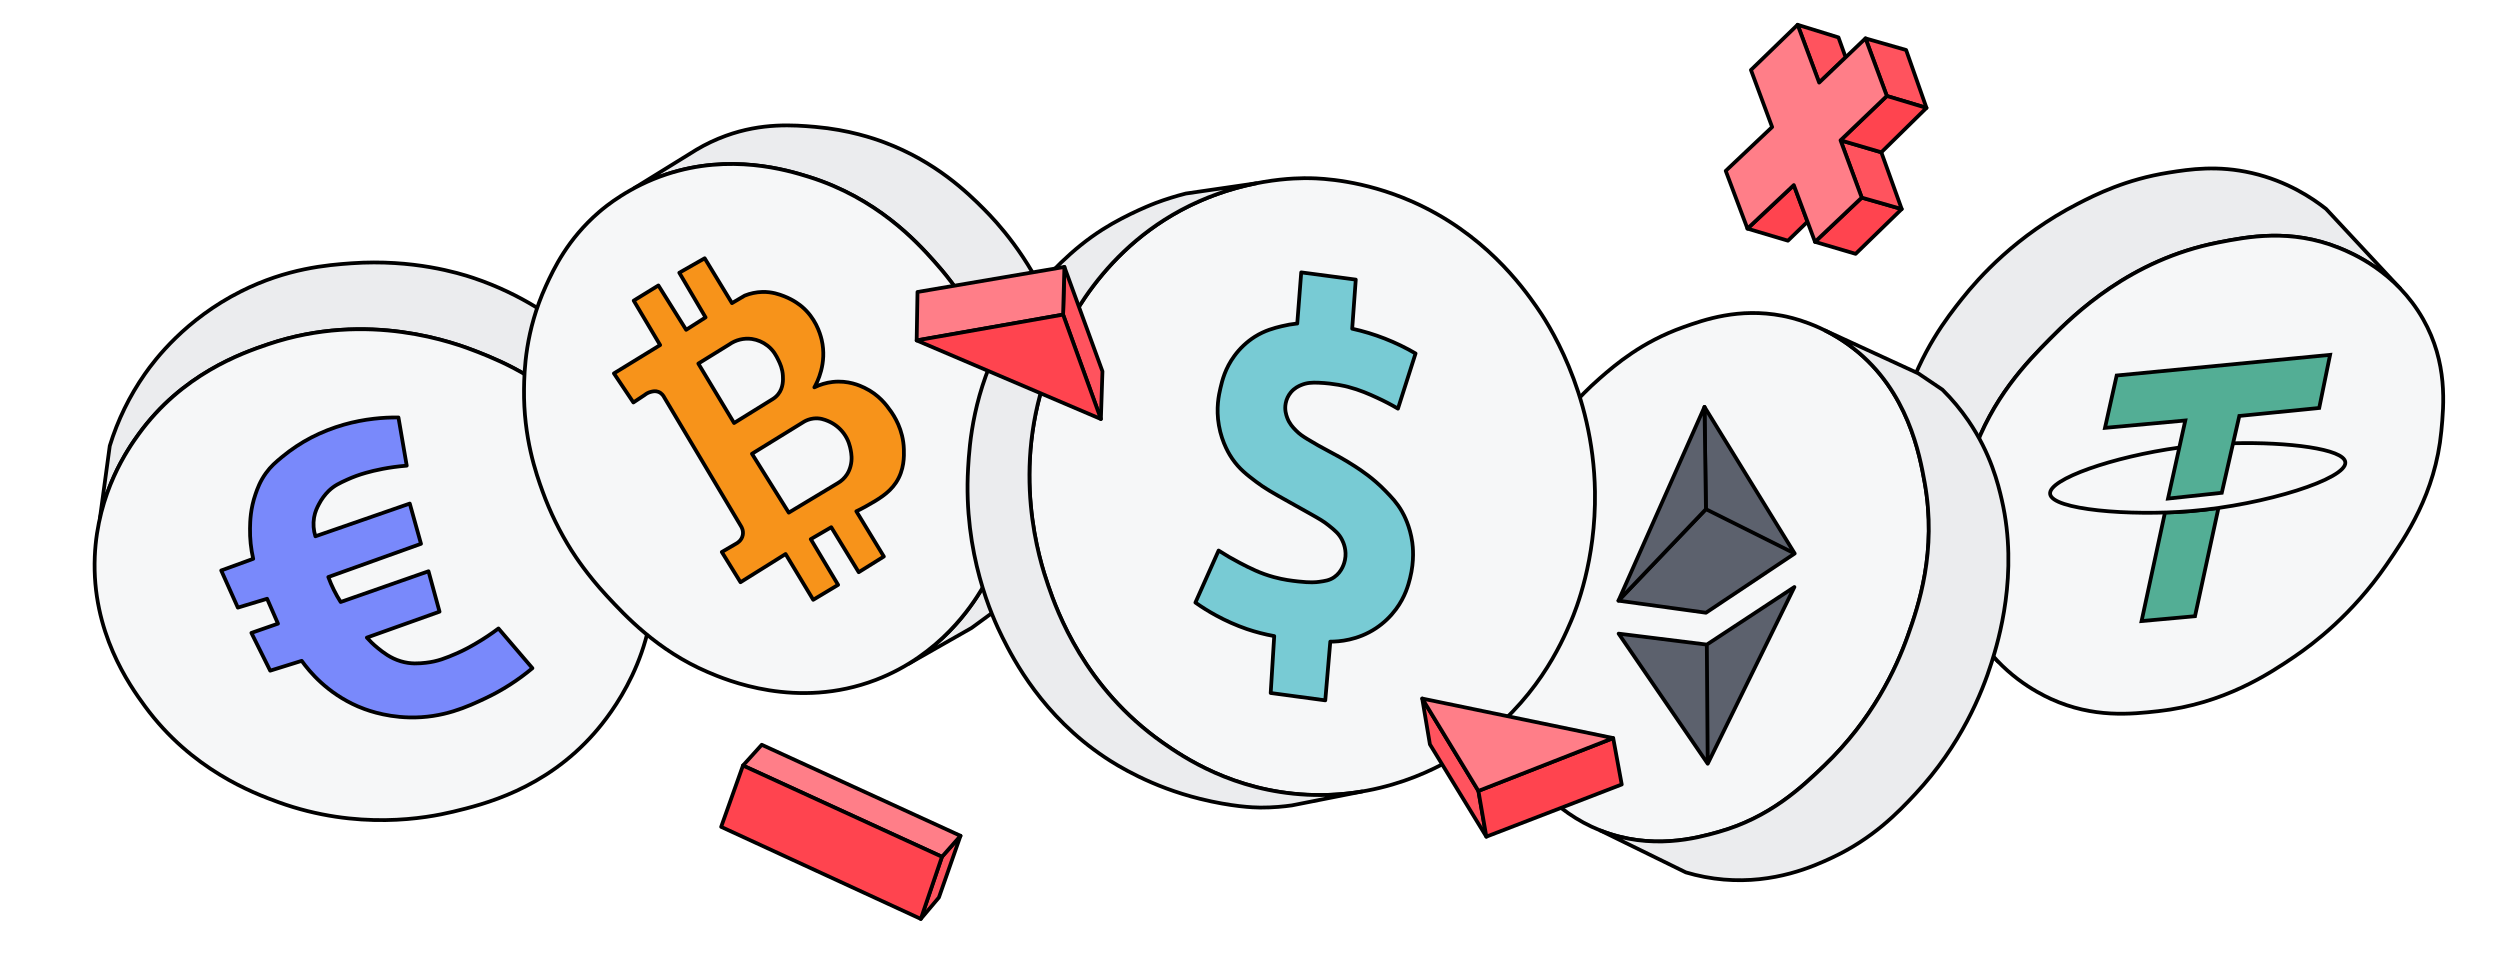
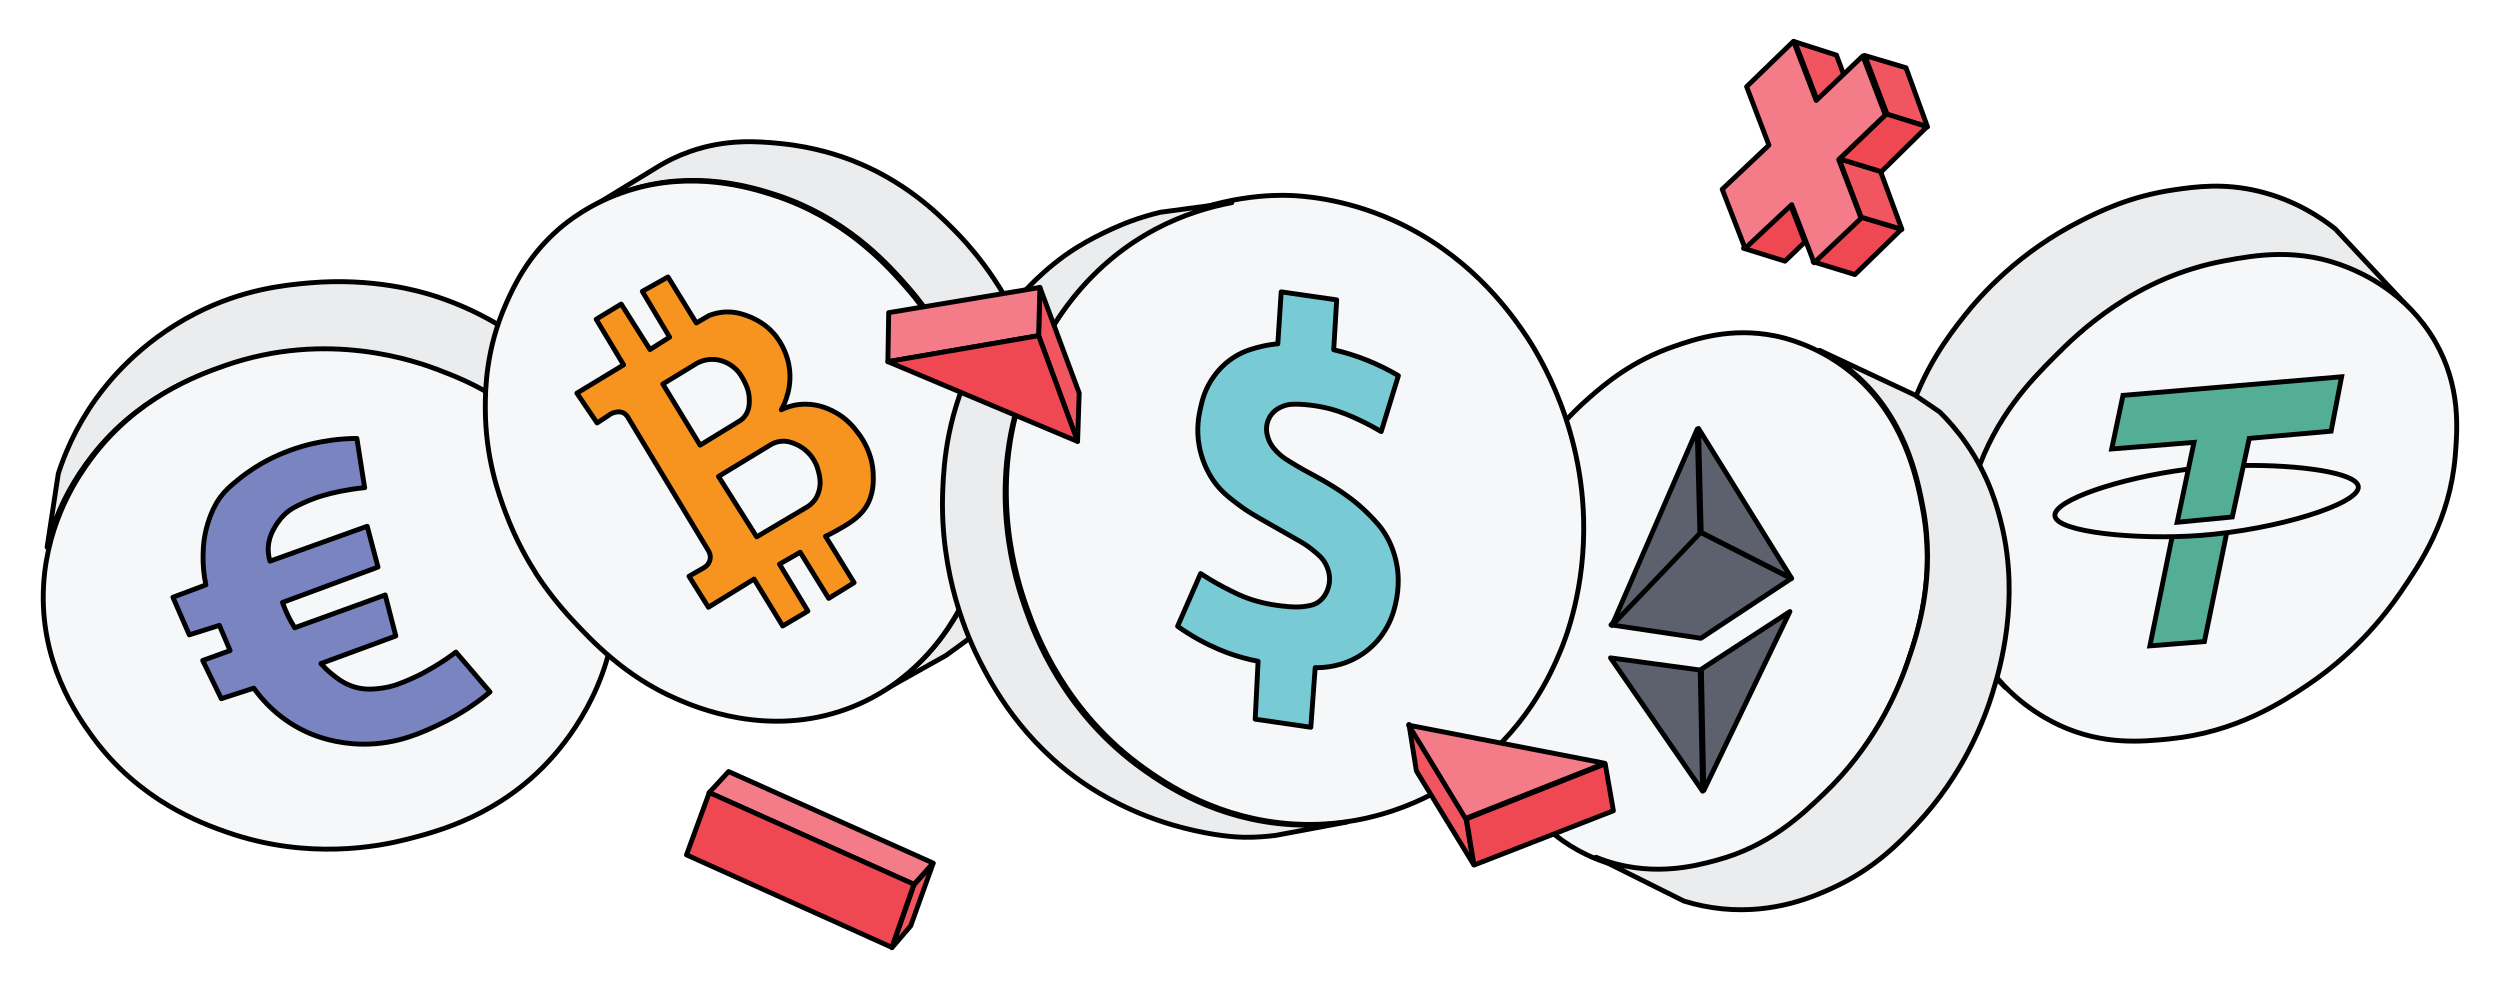
- <svg xmlns="http://www.w3.org/2000/svg" fill="none" viewBox="0 0 448 173">
-   <path fill="#EBECEE" stroke="#000" stroke-linecap="round" stroke-linejoin="round" stroke-width=".677" d="M101.71 59.051c3.27 2.685 10.263 8.576 14.39 19 2.851 7.205 3.17 13.643 3.065 17.534q-1.174 6.826-2.355 13.655c.318-2.394.421-4.94.228-7.621-.872-12.04-7.262-20.063-10.247-23.706-7.688-9.386-16.83-13.123-21.12-14.814-4.099-1.62-19.636-7.482-37.61-1.41-4.819 1.627-15.437 5.379-23.219 16.126-1.435 1.982-5.15 7.246-6.922 14.978q.878-6.45 1.752-12.894a46.1 46.1 0 0 1 6.289-12.885c1.8-2.571 7.262-9.798 17.242-14.81 8.228-4.135 15.454-4.718 19.812-5.027C74 46.4 82.277 48.959 84.747 49.78c9.042 3.012 14.972 7.631 16.966 9.27z" />
-   <path fill="#F6F7F8" stroke="#000" stroke-linecap="round" stroke-linejoin="round" stroke-width=".677" d="M85.674 63.096c4.29 1.692 13.433 5.429 21.121 14.815 2.985 3.643 9.374 11.668 10.246 23.708 1.119 15.448-7.645 26.467-10.526 29.748-8.9 10.135-19.956 12.799-25.3 14.086-4.78 1.152-17.116 3.437-31.323-1.702-4.52-1.636-15.568-5.802-23.92-17.192-2.778-3.787-9.555-13.321-8.987-26.832.482-11.513 6.025-19.386 7.857-21.914 7.783-10.746 18.402-14.498 23.222-16.127 17.972-6.07 33.507-.209 37.61 1.41" />
-   <path fill="#7989FB" stroke="#000" stroke-linecap="round" stroke-linejoin="round" stroke-width=".677" d="M72.882 83.446c-3.218.259-5.692.824-7.338 1.292a23 23 0 0 0-3.32 1.21c-1.388.633-2.32 1.067-3.3 2.002a9.4 9.4 0 0 0-1.772 2.395c-.294.556-.69 1.328-.873 2.399a7.2 7.2 0 0 0 .242 3.36l16.91-5.864 2.012 7.21-16.608 5.954a22.7 22.7 0 0 0 2.213 4.472l15.74-5.506 1.976 7.241-13.022 4.648c.455.518 1.114 1.2 1.994 1.904.925.743 2.203 1.768 4.063 2.331 1.84.559 3.363.395 4.513.272 2.113-.227 3.632-.87 5.331-1.593 1.588-.675 2.732-1.336 3.688-1.896a41 41 0 0 0 3.993-2.655l6.084 7.116a39.2 39.2 0 0 1-8.444 5.403c-3.137 1.476-7.581 3.569-13.637 3.423-4.677-.112-8.113-1.508-9.186-1.971-5.512-2.39-8.693-6.253-10.072-8.169l-5.651 1.76-3.367-6.767q2.384-.832 4.764-1.66-.977-2.23-1.95-4.458l-5.242 1.586-2.98-6.658 5.73-2.089a22.8 22.8 0 0 1-.569-5.464c.023-1.32.08-3.504.987-6.13.332-.96.799-2.282 1.853-3.749.891-1.237 1.752-1.961 2.947-2.948a29.7 29.7 0 0 1 5.188-3.44 31.7 31.7 0 0 1 5.874-2.318 33.5 33.5 0 0 1 5.36-1.053 35 35 0 0 1 4.389-.227l1.483 8.636z" />
-   <path fill="#EBECEE" stroke="#000" stroke-linecap="round" stroke-linejoin="round" stroke-width=".677" d="M430.097 51.68c-4.347-4.525-9.175-6.547-10.917-7.25-8.704-3.514-16.403-2.005-21.658-.98-15.827 3.097-25.825 12.91-30.137 17.258-4.231 4.264-10.355 10.569-13.923 20.864-1.804 5.206-6.821 19.682.921 32.246a28 28 0 0 0 3.689 4.749l-10.77-10.958a26.6 26.6 0 0 1-3.772-4.705c-.591-.942-2.965-4.852-3.957-11.353-1.347-8.808.805-16.072 1.842-19.448 2.833-9.215 7.523-15.223 10.202-18.592 2.959-3.718 9.692-11.324 20.715-16.99 3.167-1.63 8.606-4.369 16.299-5.592 3.838-.608 8.774-1.344 14.937.084 6.302 1.46 10.784 4.467 13.261 6.422q6.634 7.12 13.268 14.245" />
-   <path fill="#F6F7F8" stroke="#000" stroke-miterlimit="10" stroke-width=".677" d="M353.468 81.572c3.568-10.295 9.689-16.6 13.921-20.864 4.312-4.347 14.31-14.16 30.14-17.255 5.254-1.029 12.954-2.534 21.658.98 2.332.94 10.184 4.244 15.023 12.741 4.451 7.817 3.725 15.413 3.278 20.08-1.077 11.247-6.404 18.977-9.873 24.013-6.12 8.881-13.047 14.088-16.447 16.4-4.502 3.064-12.649 8.473-24.41 9.774-4.814.533-11.602 1.284-19.215-2.186-2.604-1.189-8.887-4.504-13.156-11.434-7.743-12.566-2.725-27.042-.918-32.246z" />
-   <path fill="#53AE95" stroke="#000" stroke-miterlimit="10" stroke-width=".677" d="M397.549 91.023q-2.1 9.702-4.206 19.401l-9.573.872 4.193-19.448a84 84 0 0 0 9.586-.825Z" />
-   <path fill="#F6F7F8" d="M400.232 79.43c9.755-.237 19.795 1 20.05 3.4.319 2.97-14.34 7.64-27.665 8.755-10.953.916-24.926-.243-25.238-3.079-.288-2.633 11.217-6.654 23.154-8.302" />
-   <path stroke="#000" stroke-miterlimit="10" stroke-width=".677" d="M400.232 79.43c9.755-.237 19.795 1 20.05 3.4.319 2.97-14.34 7.64-27.665 8.755-10.953.916-24.926-.243-25.238-3.079-.288-2.633 11.217-6.654 23.154-8.302" />
-   <path fill="#53AE95" stroke="#000" stroke-miterlimit="10" stroke-width=".677" d="m379.309 67.288 38.242-3.699-1.948 9.52c-4.773.478-9.543.951-14.316 1.428l-3.142 13.773-9.639 1.034 3.101-13.994q-7.196.663-14.393 1.324z" />
-   <path fill="#EBECEE" stroke="#000" stroke-linecap="round" stroke-linejoin="round" stroke-width=".677" d="M192.417 70.784c1.023 9.34-.728 16.481-1.339 18.745-.674 2.492-1.616 5.889-3.938 9.853a35.8 35.8 0 0 1-8.833 10.075l-4.199 3.07-11.214 6.381c7.648-4.689 11.637-11.038 12.941-13.178 6.845-11.233 5.888-22.387 5.44-27.585-1.471-17.105-11.063-28.16-13.903-31.338-3.175-3.555-10.273-11.303-22.4-15.1-3.986-1.246-14.092-4.261-25.544-.469a37 37 0 0 0-5.805 2.498l11.175-6.909a31 31 0 0 1 5.267-2.494c6.516-2.367 12.174-1.93 16.036-1.595 6.021.527 10.536 2.087 12.35 2.767 9.269 3.476 14.96 9.054 17.855 11.954 2.394 2.396 7.906 8.354 11.909 17.683 3.189 7.43 3.985 13.656 4.202 15.642" />
-   <path fill="#F6F7F8" stroke="#000" stroke-linecap="round" stroke-linejoin="round" stroke-width=".677" d="M102.425 98.66a54.7 54.7 0 0 1-5.196-10.597c-1.155-3.18-3.438-9.648-3.323-18.373.042-3.198.21-10.341 3.936-18.488 1.385-3.027 3.88-8.327 9.441-13.144 1.249-1.082 5.523-4.629 12.152-6.823 11.452-3.793 21.558-.778 25.544.47 12.127 3.798 19.225 11.544 22.4 15.098 2.84 3.178 12.431 14.233 13.903 31.34.448 5.196 1.405 16.35-5.438 27.582-1.609 2.639-7.298 11.679-18.901 16.113-14.158 5.412-26.786.019-30.129-1.411-8.977-3.833-14.814-10.131-18.116-13.694-3.458-3.731-5.581-6.992-6.271-8.076z" />
-   <path fill="#F7931A" stroke="#000" stroke-linecap="round" stroke-linejoin="round" stroke-width=".677" d="M159.553 73.588c-.659-.94-2.038-2.853-4.646-4.1-.804-.383-2.927-1.365-5.717-1.04a10 10 0 0 0-3.256.964c.482-.846 2.307-4.278 1.306-8.531-.314-1.332-1.177-3.915-3.511-5.908-.267-.228-1.431-1.197-3.238-1.895-.81-.313-2.127-.808-3.901-.76a9.1 9.1 0 0 0-3.133.653q-1.143.676-2.288 1.349l-4.889-8.038-4.55 2.593 4.707 8.003q-1.74 1.11-3.479 2.222l-4.972-7.947-4.423 2.719 4.732 7.965q-4.14 2.536-8.28 5.076l3.487 5.207 2.008-1.33a2.9 2.9 0 0 1 1.147-.576c.318-.08.792-.194 1.324.005.659.248.963.818 1.049.991l13.779 23.118c.091.148.446.756.297 1.545-.19 1.01-1.043 1.471-1.153 1.529l-2.603 1.515q1.672 2.71 3.348 5.417l8.08-5.053 4.95 8.201 4.459-2.676q-2.45-4.094-4.897-8.188c1.224-.714 2.447-1.424 3.672-2.138l4.92 8.059q2.252-1.406 4.505-2.81l-4.931-8.107c.426-.198 1.02-.491 1.712-.882 2.125-1.2 4.092-2.31 5.38-4.238 1.53-2.291 1.457-4.779 1.424-5.986-.101-3.57-1.779-6.028-2.415-6.934zm-34.411-8.436c1.841-1.14 3.685-2.276 5.526-3.416a5.7 5.7 0 0 1 4.061-.994 6 6 0 0 1 2.82 1.21c1.096.857 1.581 1.85 1.931 2.568.315.645.748 1.557.813 2.824.035.677.109 2.128-.857 3.323a3.8 3.8 0 0 1-.97.851l-6.918 4.286-6.406-10.65zm27.3 15.474c.118.62.31 1.67-.028 2.925a5.2 5.2 0 0 1-.618 1.438 4.9 4.9 0 0 1-1.704 1.61l-8.747 5.265-6.591-10.548 9.353-5.765c.344-.194.91-.455 1.646-.55 1.149-.146 2.031.206 2.619.446a6.75 6.75 0 0 1 2.84 2.235c.88 1.2 1.116 2.36 1.23 2.944" />
-   <path fill="#F6F7F8" stroke="#000" stroke-linecap="round" stroke-linejoin="round" stroke-width=".677" d="M265.994 114.168c-.145-6.19.898-10.845 1.496-13.438.389-1.685 1.691-6.986 4.878-13.493 2.219-4.532 6.124-12.304 14.315-19.45 2.879-2.512 7.577-6.531 14.959-9.156 3.745-1.33 9.933-3.526 17.737-2.047 1.512.287 7.194 1.492 12.796 5.87 9.767 7.63 11.835 19.076 12.726 24 2.23 12.335-1.113 22.123-3.016 27.477-2.113 5.949-6.392 15.041-14.928 23.221-4.071 3.902-9.762 9.356-19.116 11.967-3.698 1.033-11.928 3.327-21.069-.302-8.59-3.413-13.024-10.088-14.573-12.486-2.942-4.562-4.121-8.932-4.764-11.383-.267-1.019-1.312-5.162-1.444-10.779z" />
-   <path fill="#EBECEE" stroke="#000" stroke-linecap="round" stroke-linejoin="round" stroke-width=".677" d="M356.868 118.8c-1.679 5.321-5.428 14.697-13.673 23.509-3.047 3.257-7.523 7.951-14.984 11.43-3.2 1.491-10.2 4.653-19.326 3.876a34 34 0 0 1-6.78-1.284l-15.332-7.513c9.142 3.632 17.369 1.335 21.069.305 9.352-2.611 15.043-8.065 19.114-11.967 8.536-8.18 12.815-17.272 14.928-23.221 1.904-5.352 5.248-15.142 3.016-27.478-.888-4.92-2.956-16.368-12.723-24a30.4 30.4 0 0 0-5.075-3.207l16.654 7.66 4.323 2.917a38 38 0 0 1 4.652 5.57c4.025 5.882 5.346 11.378 5.995 14.194 3.043 13.214-.607 25.245-1.858 29.209" />
-   <path fill="#5C616D" stroke="#000" stroke-linecap="round" stroke-linejoin="round" stroke-width=".677" d="M321.612 99.19 305.7 91.24l-.257-18.326zm-.001 0-15.904 10.611-15.68-2.161q7.836-8.203 15.673-16.4z" />
-   <path fill="#5C616D" stroke="#000" stroke-linecap="round" stroke-linejoin="round" stroke-width=".677" d="m305.704 91.238-.257-18.326-15.416 34.727q7.836-8.203 15.673-16.401m15.85 13.956-15.69 10.317.162 21.347 15.531-31.662zm-15.694 10.317-15.8-1.961 15.962 23.308z" />
-   <path fill="#F6F7F8" stroke="#000" stroke-linecap="round" stroke-linejoin="round" stroke-width=".677" d="M234.247 142.418c-13.238-.642-22.262-6.788-25.889-9.331-14.022-9.827-18.942-23.541-20.527-28.163-1.536-4.482-6.831-20.726.214-39.27 1.655-4.354 7.623-19.383 23.523-27.955 10.852-5.85 20.985-5.812 23.349-5.761 1.862.042 9.31.32 18.022 4.131 12.95 5.665 19.853 15.265 22.392 18.893 1.742 2.488 10.199 14.998 10.486 33.15.195 12.317-3.466 21.261-4.267 23.146-1.737 4.097-6.38 14.665-17.951 22.602-2.992 2.052-13.902 9.306-29.354 8.558z" />
-   <path fill="#EBECEE" stroke="#000" stroke-linecap="round" stroke-linejoin="round" stroke-width=".677" d="M188.047 65.652c-7.047 18.545-1.75 34.789-.213 39.271 1.584 4.623 6.504 18.337 20.527 28.164 3.628 2.542 12.652 8.691 25.89 9.331a46 46 0 0 0 9.82-.579l-12.554 2.484c-1.406.2-3.349.403-5.67.394-1.284-.006-5.173-.172-10.785-1.562-8.803-2.178-14.89-5.995-17.029-7.419-11.212-7.469-16.38-17.494-18.397-21.52-1.81-3.616-7.037-14.994-6.153-30.31.256-4.438.894-13.731 6.539-23.97 0 0 6.508-11.8 17.568-18.818 4.54-2.881 9.562-4.762 9.562-4.762a52 52 0 0 1 5.34-1.672q6.318-.922 12.635-1.84a48.4 48.4 0 0 0-13.556 4.85c-15.9 8.575-21.869 23.602-23.524 27.958" />
-   <path fill="#78CBD4" stroke="#000" stroke-linecap="round" stroke-linejoin="round" stroke-width=".677" d="m232.467 57.98.712-9.168 9.774 1.294-.64 8.798a39.2 39.2 0 0 1 11.356 4.436l-3.157 9.889a41 41 0 0 0-3.724-1.945c-1.451-.668-3.057-1.394-5.274-1.972-.283-.073-2.432-.617-5.241-.73-1.165-.046-2.092-.004-3.106.422-.417.174-1.185.51-1.849 1.307a4.35 4.35 0 0 0-.919 1.94c-.234 1.183.094 2.124.263 2.59.396 1.087 1.038 1.754 1.546 2.274.673.687 1.296 1.093 2.095 1.581a65 65 0 0 0 3.938 2.227c.714.373 2.645 1.39 4.516 2.61 1.238.804 3.285 2.155 5.458 4.383 1.179 1.21 2.122 2.174 3.028 3.767.339.598 1.435 2.615 1.839 5.514.092.66.409 3.229-.402 6.428-.305 1.196-.862 3.308-2.516 5.54a14.4 14.4 0 0 1-3.61 3.428c-3.275 2.164-6.618 2.39-8.165 2.392q-.449 5.26-.901 10.517-4.89-.656-9.779-1.315l.63-10.2a34 34 0 0 1-4.904-1.262 36 36 0 0 1-5.523-2.442 37 37 0 0 1-3.696-2.301l4.159-9.326a45 45 0 0 0 3.788 2.204c1.934 1.005 3.667 1.891 6.128 2.56 1.801.492 3.196.647 4.352.778 2.174.244 3.177.144 3.702.072 1.119-.154 1.904-.264 2.728-.831 1.481-1.019 1.854-2.669 1.941-3.079.37-1.753-.284-3.138-.502-3.584-.547-1.113-1.295-1.718-2.416-2.622-.896-.723-1.597-1.126-3.297-2.084-2.027-1.143-3.342-1.87-3.875-2.168-2.841-1.588-4.263-2.384-5.833-3.576-1.654-1.257-3.007-2.282-4.275-4.126-.38-.552-1.821-2.723-2.389-5.966-.54-3.08-.004-5.485.279-6.698.32-1.37.844-3.513 2.495-5.758a13.6 13.6 0 0 1 3.652-3.43c1.824-1.147 3.5-1.565 4.798-1.885a21 21 0 0 1 2.811-.493z" />
-   <path fill="#FF535E" stroke="#000" stroke-linecap="round" stroke-linejoin="round" stroke-width=".677" d="m330.737 10.273-1.282-3.567-7.325-2.265 3.861 10.365q2.375-2.266 4.748-4.534zm14.49 9.06q-1.829-5.186-3.653-10.374l-7.273-2.081 3.823 10.322z" />
-   <path fill="#FF444F" stroke="#000" stroke-linecap="round" stroke-linejoin="round" stroke-width=".677" d="m323.904 39.729-3.506 3.402-7.252-2.161 8.308-7.8 2.449 6.561zm16.878-2.266-8.254 8.025-7.281-2.147 8.373-7.928z" />
-   <path fill="#FF535E" stroke="#000" stroke-linecap="round" stroke-linejoin="round" stroke-width=".677" d="m337.133 27.29 3.655 10.174-7.162-2.05-3.798-10.27q3.653 1.072 7.303 2.147z" />
-   <path fill="#FF444F" stroke="#000" stroke-linecap="round" stroke-linejoin="round" stroke-width=".677" d="m338.124 17.2 7.103 2.133-8.093 7.958q-3.654-1.073-7.304-2.148z" />
-   <path fill="#FF7E88" stroke="#000" stroke-linecap="round" stroke-linejoin="round" stroke-width=".677" d="m317.566 22.762-8.315 7.857 3.894 10.349 8.307-7.8 3.798 10.172 8.373-7.928-3.799-10.27q4.148-3.97 8.294-7.943l-3.823-10.322-8.301 7.926-3.861-10.364q-4.182 4.05-8.363 8.102l3.794 10.22z" />
-   <path fill="#FF535E" stroke="#000" stroke-linecap="round" stroke-linejoin="round" stroke-width=".677" d="m172.121 149.778-3.868 11.048-3.248 3.845 3.79-11.138 3.327-3.757z" />
-   <path fill="#FF7E88" stroke="#000" stroke-linecap="round" stroke-linejoin="round" stroke-width=".677" d="m133.138 137.184 3.368-3.721 35.619 16.315-3.327 3.757-35.659-16.35z" />
-   <path fill="#FF444F" stroke="#000" stroke-linecap="round" stroke-linejoin="round" stroke-width=".677" d="m133.142 137.184 35.659 16.349-3.79 11.138-35.779-16.497z" />
-   <path fill="#FF535E" stroke="#000" stroke-linecap="round" stroke-linejoin="round" stroke-width=".677" d="M190.741 47.837q3.41 9.353 6.818 18.708-.14 4.271-.282 8.54l-6.773-18.706.236-8.54z" />
-   <path fill="#FF7E88" stroke="#000" stroke-linecap="round" stroke-linejoin="round" stroke-width=".677" d="m190.506 56.379.235-8.541-26.326 4.484-.148 8.68z" />
-   <path fill="#FF444F" stroke="#000" stroke-linecap="round" stroke-linejoin="round" stroke-width=".677" d="m197.277 75.086-6.773-18.706-26.239 4.622 33.01 14.085z" />
-   <path fill="#FF535E" stroke="#000" stroke-linecap="round" stroke-linejoin="round" stroke-width=".677" d="M266.351 149.931q-5.056-8.27-10.11-16.542l-1.377-8.205 10.068 16.548 1.42 8.197z" />
-   <path fill="#FF444F" stroke="#000" stroke-linecap="round" stroke-linejoin="round" stroke-width=".677" d="m264.932 141.733 1.421 8.197 24.262-9.352-1.531-8.311z" />
-   <path fill="#FF7E88" stroke="#000" stroke-linecap="round" stroke-linejoin="round" stroke-width=".677" d="m254.865 125.183 10.067 16.549q12.075-4.734 24.152-9.466l-34.218-7.084z" />
+ <svg xmlns="http://www.w3.org/2000/svg" width="250" height="99" fill="none">
+   <path fill="#EBECED" stroke="#000" stroke-linecap="round" stroke-linejoin="round" stroke-width=".49" d="M53.03 34.707c1.85 1.5 5.8 4.8 8.07 10.71 1.57 4.08 1.69 7.76 1.59 9.98-.49 2.6-.98 5.21-1.48 7.81.2-1.37.29-2.82.2-4.35-.39-6.86-3.98-11.38-5.65-13.43-4.32-5.29-9.52-7.34-11.96-8.26-2.33-.89-11.18-4.09-21.54-.46-2.78.97-8.9 3.21-13.45 9.41-.84 1.14-3.02 4.18-4.1 8.61.37-2.46.75-4.92 1.12-7.37.6-1.85 1.69-4.56 3.72-7.41 1.06-1.48 4.25-5.66 10.02-8.61 4.75-2.43 8.9-2.83 11.4-3.05 6.3-.54 11.02.84 12.43 1.29 5.15 1.64 8.51 4.22 9.64 5.14z" />
+   <path fill="#F6F7F8" stroke="#000" stroke-linecap="round" stroke-linejoin="round" stroke-width=".49" d="M43.96 37.037c2.44.92 7.63 2.97 11.94 8.24 1.67 2.05 5.25 6.55 5.64 13.4.5 8.78-4.61 15.13-6.29 17.02-5.18 5.85-11.53 7.46-14.59 8.24-2.74.7-9.82 2.11-17.89-.69-2.57-.89-8.85-3.16-13.52-9.57-1.55-2.13-5.34-7.49-4.89-15.19.38-6.55 3.62-11.08 4.69-12.54 4.55-6.18 10.65-8.41 13.42-9.38 10.33-3.62 19.16-.42 21.49.46z" />
+   <path fill="#7984C0" stroke="#000" stroke-linecap="round" stroke-linejoin="round" stroke-width=".49" d="M36.47 48.767c-1.84.18-3.26.52-4.21.8-.44.13-1.11.35-1.91.72s-1.34.63-1.9 1.17c-.11.1-.61.59-1.04 1.38-.17.32-.41.76-.52 1.37-.15.78-.03 1.46.11 1.91 3.24-1.16 6.48-2.33 9.72-3.49l1.08 4.08c-3.18 1.18-6.37 2.36-9.55 3.54.14.38.3.8.51 1.24.23.49.48.91.71 1.29 3.02-1.09 6.03-2.18 9.05-3.28.35 1.37.71 2.74 1.06 4.1-2.5.92-4.99 1.84-7.49 2.76.26.29.63.67 1.12 1.07.52.41 1.24.99 2.3 1.29 1.05.3 1.92.19 2.58.11 1.21-.15 2.08-.53 3.06-.96.91-.4 1.57-.78 2.13-1.11.97-.57 1.75-1.12 2.31-1.55 1.14 1.33 2.28 2.66 3.41 3.99a23.3 23.3 0 0 1-4.88 3.15c-1.81.87-4.37 2.1-7.83 2.07-2.67-.02-4.62-.79-5.23-1.04-3.13-1.31-4.91-3.48-5.68-4.56-1.08.35-2.16.7-3.25 1.05-.62-1.27-1.24-2.55-1.86-3.82.91-.33 1.83-.66 2.74-.99-.36-.84-.72-1.68-1.07-2.52-1 .32-2.01.63-3.01.95-.55-1.25-1.09-2.51-1.64-3.76 1.1-.41 2.2-.83 3.3-1.24a13 13 0 0 1-.28-3.1c.02-.75.08-1.99.62-3.5.2-.55.48-1.31 1.09-2.15.52-.71 1.02-1.13 1.71-1.7 1.19-.98 2.29-1.63 3-2 .4-.21 1.65-.85 3.38-1.37.45-.14 1.58-.45 3.07-.65.98-.13 1.83-.17 2.51-.17.26 1.63.51 3.27.77 4.9z" />
+   <path fill="#EBECED" stroke="#000" stroke-linecap="round" stroke-linejoin="round" stroke-width=".49" d="M241.19 31.096c-2.51-2.61-5.28-3.8-6.28-4.21-4.99-2.06-9.38-1.25-12.37-.7-9.01 1.66-14.65 7.19-17.08 9.64-2.39 2.4-5.84 5.96-7.8 11.81-.99 2.96-3.76 11.18.75 18.4a16 16 0 0 0 2.14 2.73c-2.07-2.11-4.15-4.22-6.22-6.32-.61-.6-1.42-1.5-2.19-2.71-.34-.54-1.73-2.79-2.34-6.5-.83-5.03.35-9.16.92-11.08 1.55-5.24 4.19-8.63 5.69-10.54 1.66-2.1 5.45-6.4 11.71-9.55 1.8-.91 4.88-2.44 9.26-3.08 2.19-.32 5-.71 8.53.15 3.61.88 6.19 2.62 7.61 3.75 2.56 2.74 5.12 5.47 7.67 8.21" />
+   <path fill="#F6F7F8" stroke="#000" stroke-miterlimit="10" stroke-width=".49" d="M197.611 47.516c1.96-5.85 5.41-9.4 7.8-11.8 2.43-2.45 8.07-7.98 17.08-9.64 2.99-.55 7.37-1.36 12.36.7 1.34.55 5.84 2.49 8.66 7.37 2.59 4.49 2.23 8.81 2.01 11.47-.54 6.41-3.52 10.78-5.47 13.63-3.43 5.02-7.35 7.95-9.27 9.24-2.55 1.72-7.16 4.75-13.86 5.41-2.74.27-6.61.65-10.98-1.37-1.49-.7-5.1-2.63-7.59-6.61-4.5-7.22-1.74-15.44-.75-18.39z" />
+   <path fill="#53AE95" stroke="#000" stroke-miterlimit="10" stroke-width=".49" d="M222.7 53.147c-.75 3.67-1.51 7.34-2.26 11.01-1.81.14-3.63.29-5.45.43l2.25-11.04c.9-.02 1.79-.06 2.65-.12.93-.07 1.87-.16 2.8-.29z" />
+   <path fill="#F6F7F8" d="M224.29 46.546c5.6-.07 11.37.71 11.54 2.11.2 1.72-8.18 4.33-15.83 4.89-6.28.46-14.32-.31-14.51-1.96-.18-1.53 6.4-3.78 13.24-4.66" />
+   <path stroke="#000" stroke-miterlimit="10" stroke-width=".49" d="M224.29 46.546c5.6-.07 11.37.71 11.54 2.11.2 1.72-8.18 4.33-15.83 4.89-6.28.46-14.32-.31-14.51-1.96-.18-1.53 6.4-3.78 13.24-4.66" />
+   <path fill="#53AE95" stroke="#000" stroke-miterlimit="10" stroke-width=".49" d="m212.31 39.537 21.85-1.86-1.05 5.44-8.18.72c-.57 2.62-1.13 5.24-1.7 7.86-1.83.18-3.67.35-5.51.53l1.68-7.99-8.23.66c.38-1.79.76-3.57 1.13-5.36z" />
+   <path fill="#EBECED" stroke="#000" stroke-linecap="round" stroke-linejoin="round" stroke-width=".49" d="M104.721 41.947c.64 5.31-.3 9.36-.63 10.64-.37 1.41-.88 3.33-2.17 5.57a19.5 19.5 0 0 1-4.95 5.66c-.79.57-1.58 1.14-2.36 1.72-2.11 1.18-4.22 2.37-6.33 3.55 4.31-2.61 6.53-6.19 7.26-7.4 3.81-6.33 3.19-12.67 2.9-15.63-.95-9.72-6.48-16.07-8.11-17.89-1.83-2.04-5.91-6.49-12.83-8.72-2.27-.73-8.03-2.51-14.51-.44-1.25.4-2.34.89-3.28 1.38 2.1-1.28 4.2-2.57 6.3-3.85.69-.41 1.7-.93 2.97-1.38 3.68-1.3 6.9-1.02 9.1-.8 3.42.34 6 1.26 7.03 1.65 5.29 2.04 8.56 5.24 10.22 6.91 1.38 1.38 4.55 4.8 6.89 10.12 1.86 4.24 2.36 7.78 2.49 8.91z" />
+   <path fill="#F6F7F8" stroke="#000" stroke-linecap="round" stroke-linejoin="round" stroke-width=".49" d="M53.58 57.306c-.7-1.09-1.96-3.2-3.03-6.06-.68-1.82-2.02-5.51-2.02-10.47 0-1.82.05-5.88 2.11-10.49.77-1.71 2.15-4.71 5.28-7.41.7-.61 3.11-2.6 6.87-3.8 6.49-2.08 12.27-.3 14.55.44 6.93 2.24 11.02 6.69 12.86 8.74 1.64 1.83 7.17 8.18 8.13 17.92.29 2.96.91 9.31-2.91 15.65-.9 1.49-4.07 6.6-10.65 9.04-8.02 2.98-15.25-.17-17.16-1-5.14-2.24-8.5-5.86-10.41-7.91a34.6 34.6 0 0 1-3.63-4.64z" />
+   <path fill="#F7941F" stroke="#000" stroke-linecap="round" stroke-linejoin="round" stroke-width=".49" d="M85.9 43.436c-.38-.54-1.18-1.63-2.67-2.36-.46-.22-1.67-.8-3.26-.63-.81.08-1.44.33-1.84.53.27-.48 1.28-2.42.68-4.84-.19-.76-.7-2.23-2.04-3.38-.15-.13-.82-.69-1.85-1.1-.46-.18-1.21-.47-2.22-.46-.78.01-1.39.2-1.78.35l-1.29.75c-.95-1.53-1.89-3.07-2.83-4.6-.86.48-1.71.96-2.57 1.44.91 1.53 1.82 3.05 2.73 4.58-.65.41-1.31.83-1.96 1.24-.96-1.52-1.92-3.03-2.88-4.55-.83.51-1.66 1.01-2.5 1.52l2.74 4.56c-1.56.94-3.11 1.89-4.67 2.83l2.02 2.98c.38-.25.76-.49 1.13-.74.12-.1.34-.25.65-.32.18-.04.45-.1.75.01.38.14.55.47.6.57 2.66 4.41 5.33 8.82 7.99 13.23.05.08.26.43.18.88-.1.57-.58.83-.64.86l-1.47.84c.65 1.03 1.29 2.07 1.94 3.1l4.56-2.82c.96 1.56 1.91 3.13 2.87 4.69.84-.5 1.68-.99 2.52-1.49-.95-1.56-1.89-3.12-2.84-4.69.69-.4 1.38-.79 2.07-1.19.95 1.54 1.9 3.07 2.85 4.61.85-.52 1.69-1.04 2.54-1.57-.95-1.55-1.91-3.09-2.86-4.64.24-.11.58-.27.97-.49 1.2-.67 2.31-1.29 3.03-2.37.85-1.29.8-2.71.77-3.39-.08-2.03-1.05-3.44-1.42-3.96zm-19.62-5.03c1.04-.64 2.08-1.27 3.12-1.9a3.21 3.21 0 0 1 2.31-.53c.18.03.9.15 1.61.71.63.49.91 1.06 1.12 1.47.18.37.44.89.48 1.61.02.38.08 1.21-.46 1.88-.19.24-.39.39-.55.48-1.3.8-2.6 1.59-3.9 2.39-1.24-2.03-2.48-4.06-3.71-6.09zm15.63 8.98c.07.35.19.95 0 1.66-.12.45-.3.75-.34.81-.32.5-.72.77-.96.9-1.65.98-3.29 1.96-4.94 2.93-1.27-2.01-2.55-4.03-3.82-6.04l5.28-3.21c.19-.11.51-.25.93-.3.65-.08 1.16.13 1.49.27a3.94 3.94 0 0 1 1.63 1.29c.51.69.65 1.35.72 1.68z" />
+   <path fill="#F6F7F8" stroke="#000" stroke-linecap="round" stroke-linejoin="round" stroke-width=".49" d="M147.49 66.007c-.13-3.52.44-6.17.76-7.64.21-.96.91-3.96 2.68-7.65 1.23-2.56 3.4-6.96 8.02-10.97 1.62-1.41 4.27-3.67 8.46-5.11 2.12-.73 5.63-1.94 10.09-1.05.86.17 4.11.9 7.33 3.43 5.62 4.41 6.87 10.93 7.41 13.74 1.36 7.03-.48 12.58-1.53 15.62-1.16 3.37-3.54 8.52-8.34 13.12-2.29 2.19-5.5 5.26-10.81 6.68-2.1.56-6.77 1.81-12-.31-4.92-2-7.49-5.83-8.39-7.2-1.71-2.62-2.41-5.11-2.79-6.51-.16-.58-.78-2.95-.9-6.14z" />
+   <path fill="#EBECED" stroke="#000" stroke-linecap="round" stroke-linejoin="round" stroke-width=".49" d="M199.309 69.126c-.92 3.02-2.99 8.32-7.62 13.28-1.71 1.83-4.23 4.47-8.45 6.4-1.81.83-5.77 2.58-10.98 2.08a19.6 19.6 0 0 1-3.87-.78c-2.93-1.46-5.85-2.92-8.78-4.38 5.23 2.13 9.9.88 12 .31 5.31-1.42 8.51-4.49 10.8-6.68 4.8-4.6 7.18-9.74 8.34-13.11 1.05-3.03 2.88-8.58 1.53-15.61-.54-2.81-1.8-9.33-7.41-13.74-.99-.78-1.99-1.39-2.91-1.86 3.18 1.49 6.36 2.98 9.53 4.47.83.56 1.65 1.13 2.48 1.69.74.73 1.72 1.8 2.69 3.2 2.33 3.37 3.12 6.51 3.51 8.11 1.82 7.54-.17 14.36-.86 16.6z" />
+   <path fill="#5C616D" stroke="#000" stroke-linecap="round" stroke-linejoin="round" stroke-width=".49" d="M179.17 57.847c-3.02-1.54-6.04-3.08-9.05-4.61l-.27-10.39c3.11 5 6.22 10 9.32 15M179.12 57.856l-9.03 5.97c-3-.45-5.99-.9-8.99-1.34 2.95-3.1 5.9-6.19 8.86-9.29 3.05 1.55 6.11 3.11 9.16 4.66" />
+   <path fill="#5C616D" stroke="#000" stroke-linecap="round" stroke-linejoin="round" stroke-width=".49" d="m169.989 53.327-.27-10.41-8.52 19.62zM178.991 61.156l-8.85 5.76.24 12.13c2.87-5.96 5.74-11.93 8.61-17.89M170.021 67.006c-2.99-.41-5.98-.81-8.97-1.22 3.07 4.44 6.14 8.88 9.21 13.33z" />
+   <path fill="#F6F7F8" stroke="#000" stroke-linecap="round" stroke-linejoin="round" stroke-width=".49" d="M129.37 82.396c-7.54-.45-12.72-4.01-14.81-5.48-8.05-5.69-10.95-13.52-11.88-16.16-.91-2.56-4.03-11.84-.15-22.34.91-2.47 4.21-10.98 13.2-15.75 6.14-3.26 11.91-3.17 13.26-3.12 1.06.04 5.3.24 10.29 2.47 7.41 3.31 11.41 8.82 12.88 10.9 1.01 1.43 5.91 8.6 6.2 18.93.2 7.01-1.83 12.07-2.27 13.14-.96 2.32-3.53 8.3-10.07 12.74-1.69 1.15-7.85 5.2-16.66 4.67z" />
+   <path fill="#EBECED" stroke="#000" stroke-linecap="round" stroke-linejoin="round" stroke-width=".49" d="M102.4 38.627c-3.86 10.47-.75 19.72.15 22.27.93 2.63 3.81 10.44 11.83 16.11 2.07 1.47 7.23 5.01 14.74 5.46 2 .12 3.86 0 5.56-.26-2.37.44-4.73.88-7.1 1.33-.8.1-1.89.21-3.21.19-.73-.01-2.93-.13-6.12-.96-5-1.29-8.48-3.5-9.7-4.32-6.41-4.31-9.4-10.03-10.57-12.33-1.05-2.06-4.09-8.55-3.7-17.23.11-2.52.41-7.78 3.54-13.55 0 0 3.6-6.65 9.82-10.56 2.55-1.6 5.38-2.64 5.38-2.64 1.06-.39 2.07-.68 3.01-.91l7.15-.96c-2.23.42-4.9 1.2-7.65 2.66-8.95 4.76-12.23 13.24-13.13 15.7" />
+   <path fill="#78CBD4" stroke="#000" stroke-linecap="round" stroke-linejoin="round" stroke-width=".49" d="M127.78 34.387c.11-1.73.23-3.47.34-5.2 1.85.27 3.7.53 5.55.8l-.3 4.99a22.64 22.64 0 0 1 6.47 2.59c-.58 1.86-1.15 3.73-1.72 5.59-.52-.31-1.24-.71-2.13-1.13-.83-.39-1.74-.81-3.01-1.15-.16-.04-1.38-.37-2.98-.45-.66-.03-1.19-.02-1.76.22-.23.1-.67.28-1.04.73-.35.42-.47.87-.51 1.09-.12.67.07 1.21.17 1.47.23.62.6 1 .89 1.3.39.39.74.63 1.2.91 1.11.69 2 1.16 2.25 1.29.41.22 1.51.81 2.58 1.51.71.47 1.88 1.25 3.13 2.52.68.69 1.22 1.25 1.74 2.16.2.34.83 1.49 1.08 3.14.06.38.25 1.84-.18 3.65-.16.68-.47 1.87-1.39 3.13a7.8 7.8 0 0 1-2.02 1.92c-1.84 1.21-3.74 1.31-4.62 1.3-.15 1.99-.29 3.98-.44 5.96l-5.56-.81c.1-1.93.19-3.86.29-5.79-1.12-.21-2.07-.5-2.79-.75-.39-.14-1.63-.58-3.15-1.42-.87-.48-1.58-.95-2.11-1.33.76-1.76 1.53-3.51 2.3-5.27.57.37 1.3.82 2.16 1.28 1.11.58 2.09 1.1 3.49 1.49 1.03.29 1.82.39 2.47.47 1.23.15 1.8.1 2.1.07.63-.08 1.08-.14 1.54-.45.83-.57 1.03-1.5 1.08-1.73.2-.99-.18-1.78-.31-2.04-.32-.64-.75-.98-1.39-1.5-.51-.42-.91-.65-1.88-1.2-1.16-.66-1.91-1.08-2.21-1.26-1.62-.92-2.44-1.38-3.33-2.07-.95-.72-1.72-1.32-2.45-2.37a9.1 9.1 0 0 1-1.4-3.4c-.33-1.75-.04-3.11.11-3.8.17-.78.45-1.99 1.38-3.25a7.3 7.3 0 0 1 2.05-1.92c1.03-.64 1.98-.86 2.71-1.04.64-.15 1.2-.22 1.59-.26z" />
+   <path fill="#F05560" stroke="#000" stroke-linecap="round" stroke-linejoin="round" stroke-width=".49" d="M184.4 7.547c-.25-.68-.5-1.36-.75-2.03-1.39-.45-2.78-.89-4.17-1.34.76 1.97 1.51 3.94 2.27 5.91l2.66-2.54zM192.751 12.687c-.72-1.97-1.43-3.94-2.15-5.91l-4.13-1.23c.75 1.96 1.49 3.92 2.24 5.88z" />
+   <path fill="#EF4852" stroke="#000" stroke-linecap="round" stroke-linejoin="round" stroke-width=".49" d="M180.48 24.207c-.66.64-1.32 1.28-1.98 1.91l-4.15-1.29c1.56-1.46 3.12-2.92 4.68-4.39.48 1.25.96 2.51 1.45 3.76zM190.151 22.916c-1.55 1.51-3.11 3.02-4.66 4.54-1.39-.43-2.79-.86-4.18-1.28 1.58-1.49 3.15-2.99 4.73-4.48l4.11 1.23z" />
+   <path fill="#F05560" stroke="#000" stroke-linecap="round" stroke-linejoin="round" stroke-width=".49" d="M188.051 17.136c.71 1.93 1.43 3.86 2.14 5.8-1.36-.41-2.71-.81-4.07-1.22-.74-1.95-1.48-3.9-2.23-5.85 1.38.42 2.77.85 4.15 1.27z" />
+   <path fill="#EF4852" stroke="#000" stroke-linecap="round" stroke-linejoin="round" stroke-width=".49" d="M188.629 11.397c1.36.42 2.72.85 4.08 1.27-1.52 1.5-3.05 3-4.57 4.5-1.4-.43-2.8-.86-4.19-1.28 1.56-1.5 3.12-2.99 4.68-4.49" />
+   <path fill="#F37C88" stroke="#000" stroke-linecap="round" stroke-linejoin="round" stroke-width=".49" d="M176.891 14.517c-1.56 1.47-3.11 2.94-4.67 4.41.76 1.97 1.53 3.94 2.29 5.91 1.55-1.46 3.11-2.92 4.66-4.37.75 1.94 1.49 3.87 2.24 5.81 1.57-1.48 3.13-2.96 4.7-4.45-.75-1.96-1.49-3.91-2.24-5.87 1.55-1.49 3.1-2.97 4.66-4.46-.75-1.97-1.5-3.93-2.25-5.9-1.55 1.48-3.11 2.96-4.66 4.45-.76-1.97-1.52-3.95-2.27-5.92-1.56 1.52-3.13 3.03-4.69 4.54.74 1.95 1.49 3.89 2.23 5.84z" />
+   <path fill="#F05560" stroke="#000" stroke-linecap="round" stroke-linejoin="round" stroke-width=".49" d="M93.31 86.347c-.75 2.08-1.5 4.16-2.24 6.24-.62.73-1.25 1.45-1.87 2.18.73-2.1 1.47-4.19 2.2-6.29.64-.71 1.28-1.42 1.91-2.13" />
+   <path fill="#F37C88" stroke="#000" stroke-linecap="round" stroke-linejoin="round" stroke-width=".49" d="M70.91 79.266c.65-.7 1.3-1.41 1.95-2.11 6.82 3.05 13.63 6.1 20.45 9.15-.64.71-1.28 1.42-1.92 2.14-6.83-3.06-13.65-6.11-20.47-9.17z" />
+   <path fill="#EF4852" stroke="#000" stroke-linecap="round" stroke-linejoin="round" stroke-width=".49" d="M70.93 79.257c6.82 3.06 13.64 6.11 20.46 9.17-.73 2.1-1.47 4.21-2.21 6.31-6.84-3.08-13.69-6.17-20.53-9.25.76-2.08 1.52-4.15 2.28-6.23" />
+   <path fill="#F05560" stroke="#000" stroke-linecap="round" stroke-linejoin="round" stroke-width=".49" d="M103.989 28.736c1.31 3.52 2.62 7.05 3.93 10.57-.05 1.61-.1 3.22-.16 4.82-1.3-3.52-2.6-7.05-3.9-10.57.04-1.61.09-3.22.13-4.82" />
+   <path fill="#F37C88" stroke="#000" stroke-linecap="round" stroke-linejoin="round" stroke-width=".49" d="M103.859 33.576c.04-1.61.09-3.22.13-4.83l-15.12 2.52c-.03 1.63-.05 3.27-.08 4.9 5.02-.87 10.05-1.73 15.07-2.6z" />
+   <path fill="#EF4852" stroke="#000" stroke-linecap="round" stroke-linejoin="round" stroke-width=".49" d="M107.759 44.136c-1.3-3.52-2.6-7.05-3.9-10.57-5.02.87-10.04 1.73-15.07 2.6 6.32 2.66 12.65 5.32 18.97 7.98z" />
+   <path fill="#F05560" stroke="#000" stroke-linecap="round" stroke-linejoin="round" stroke-width=".49" d="M147.35 86.426c-1.9-3.11-3.81-6.22-5.71-9.33-.25-1.55-.49-3.1-.74-4.65 1.9 3.11 3.79 6.22 5.69 9.34.26 1.55.51 3.1.77 4.65z" />
+   <path fill="#EF4852" stroke="#000" stroke-linecap="round" stroke-linejoin="round" stroke-width=".49" d="M146.641 81.877c.25 1.54.51 3.08.76 4.63 4.65-1.81 9.3-3.62 13.94-5.43-.28-1.56-.55-3.13-.82-4.69-4.63 1.83-9.25 3.66-13.88 5.5z" />
+   <path fill="#F37C88" stroke="#000" stroke-linecap="round" stroke-linejoin="round" stroke-width=".49" d="M140.869 72.517c1.89 3.11 3.79 6.22 5.68 9.33 4.64-1.84 9.29-3.68 13.93-5.52l-19.62-3.81z" />
</svg>
